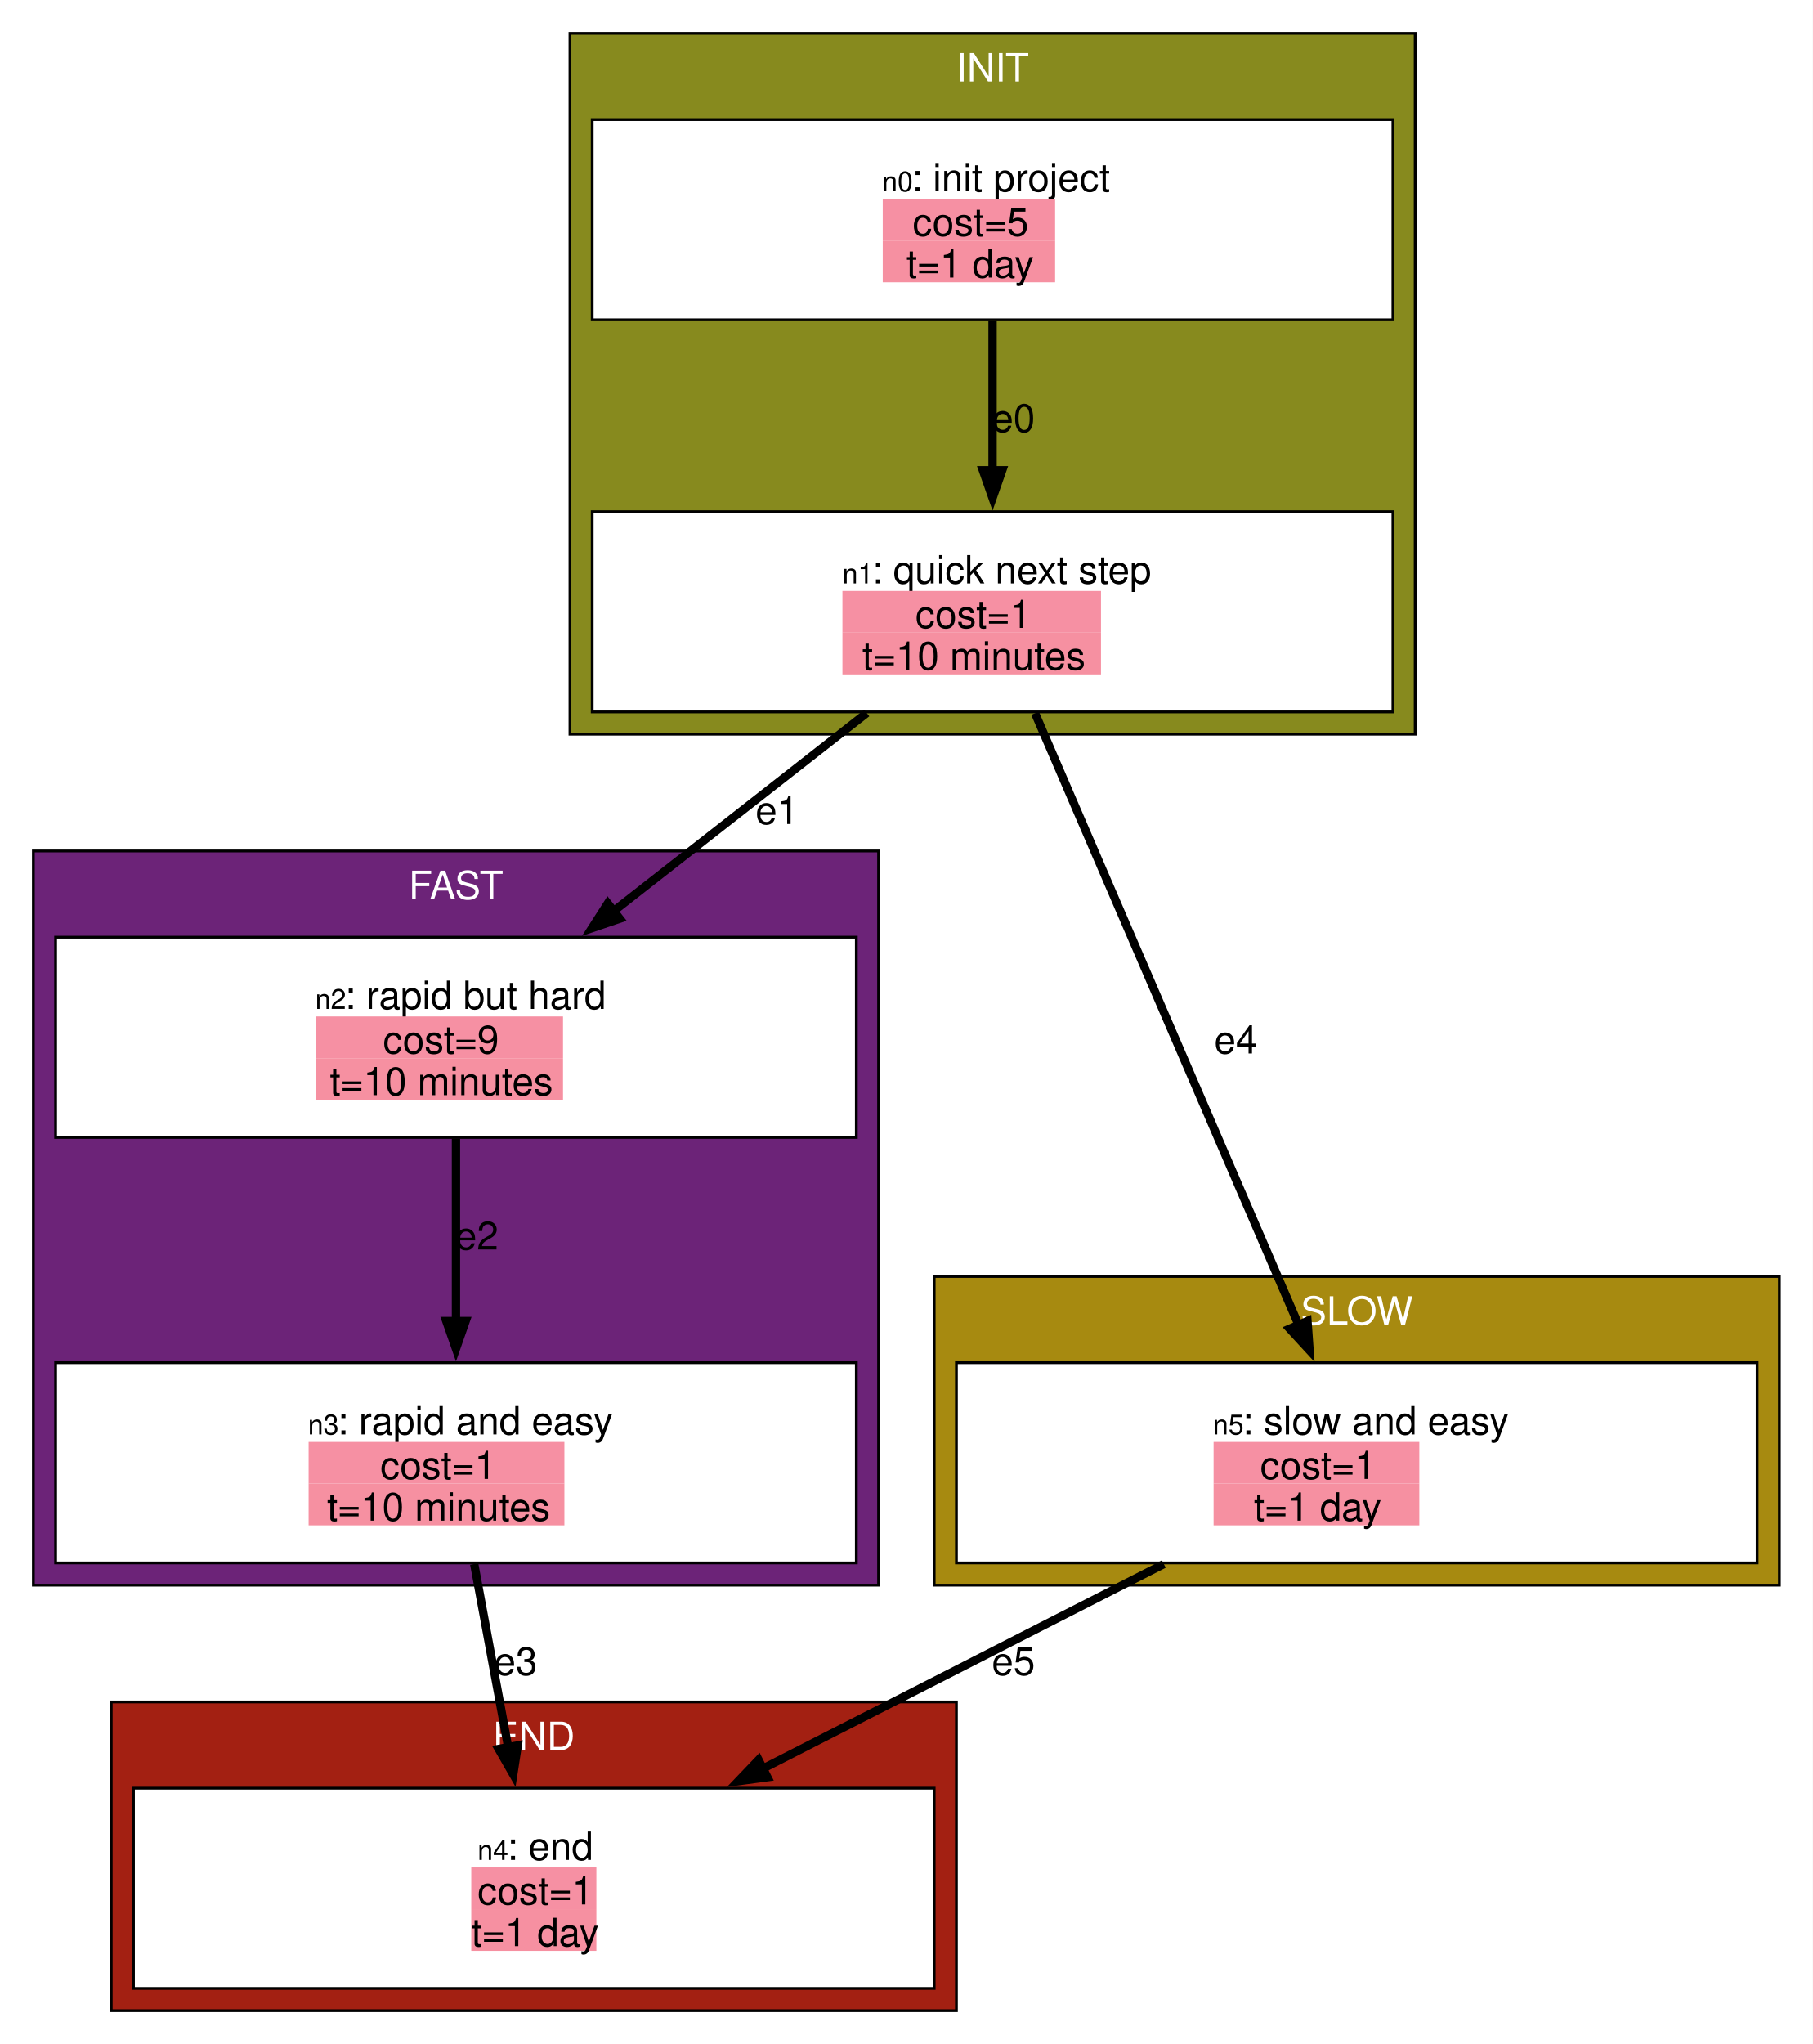
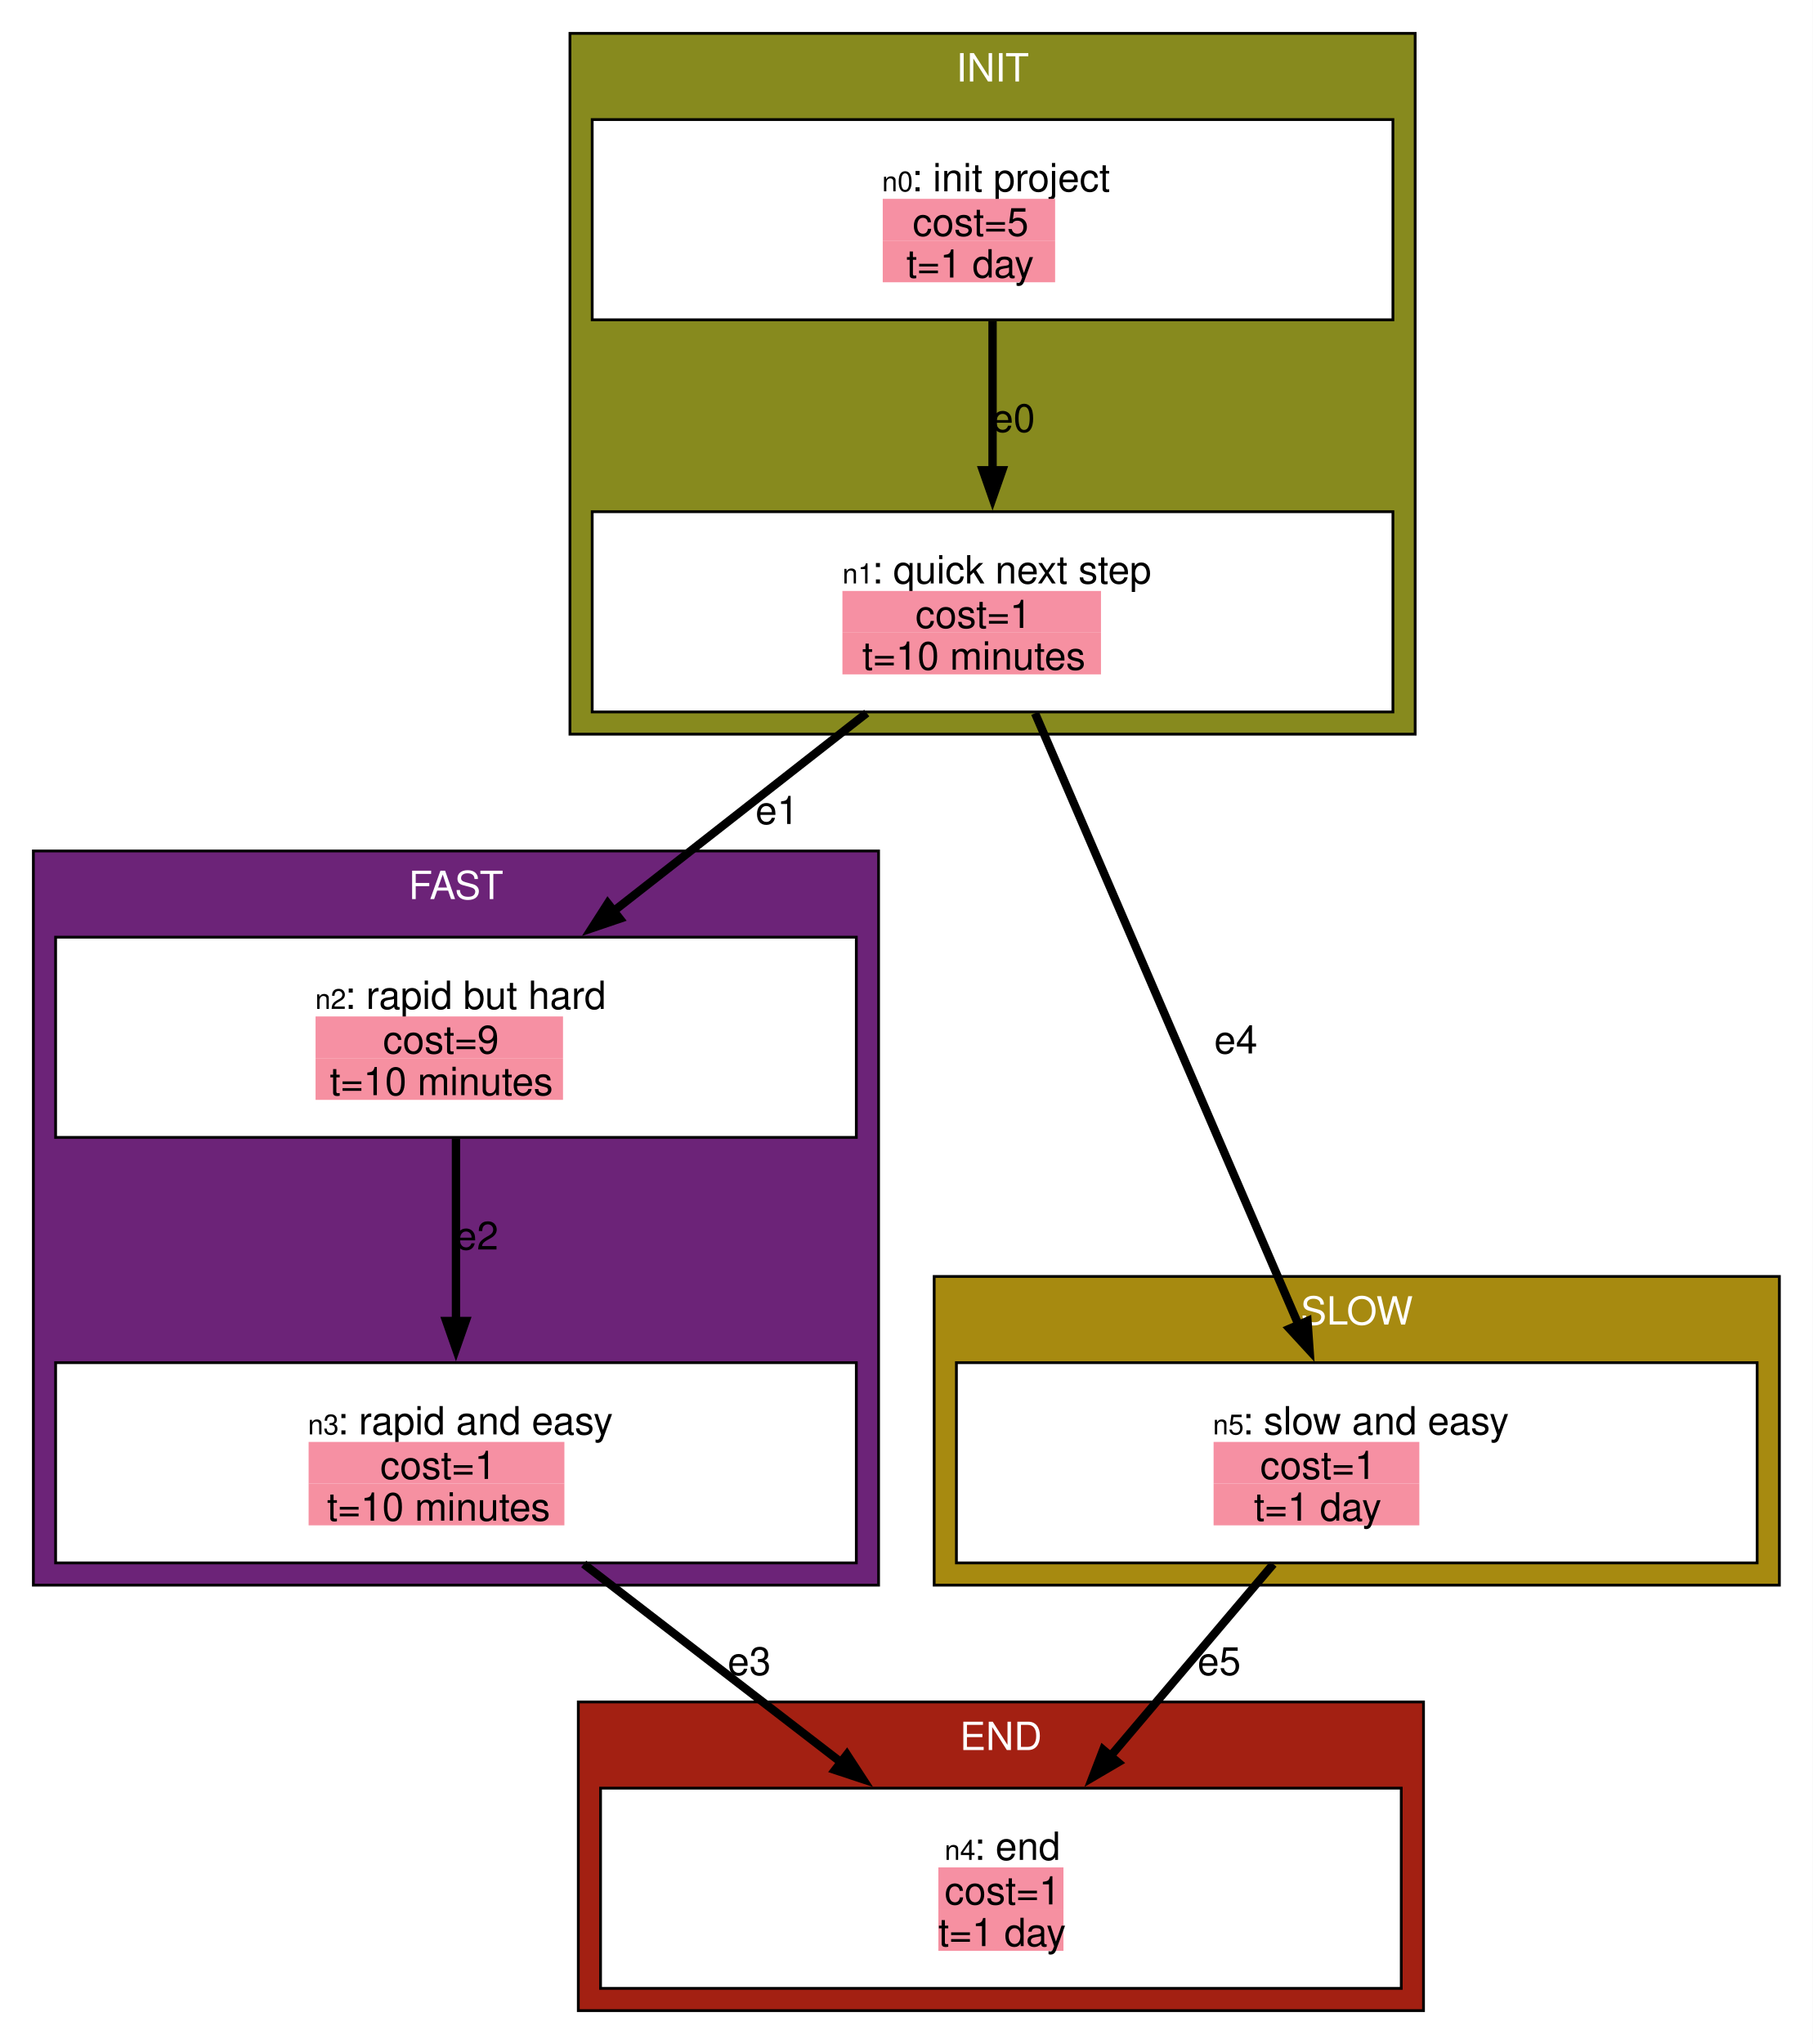
<svg xmlns="http://www.w3.org/2000/svg" width="652pt" height="735pt" viewBox="0.00 0.00 652.00 735.00">
  <g id="graph0" class="graph" transform="scale(1 1) rotate(0) translate(4 731)">
    <polygon fill="white" stroke="none" points="-4,4 -4,-731 648,-731 648,4 -4,4" />
    <g id="clust1" class="cluster">
-       <polygon fill="#a32012" stroke="black" points="36,-8 36,-119 340,-119 340,-8 36,-8" />
-       <text text-anchor="middle" x="188" y="-101.7" font-family="Helvetica,sans-Serif" font-size="14.00" fill="#ffffff">END</text>
+       <polygon fill="#a32012" stroke="black" points="204,-8 204,-119 508,-119 508,-8 204,-8" />
+       <text text-anchor="middle" x="356" y="-101.7" font-family="Helvetica,sans-Serif" font-size="14.00" fill="#ffffff">END</text>
    </g>
    <g id="clust2" class="cluster">
      <polygon fill="#6c2378" stroke="black" points="8,-161 8,-425 312,-425 312,-161 8,-161" />
      <text text-anchor="middle" x="160" y="-407.7" font-family="Helvetica,sans-Serif" font-size="14.00" fill="#ffffff">FAST</text>
    </g>
    <g id="clust3" class="cluster">
      <polygon fill="#878a1e" stroke="black" points="201,-467 201,-719 505,-719 505,-467 201,-467" />
      <text text-anchor="middle" x="353" y="-701.7" font-family="Helvetica,sans-Serif" font-size="14.00" fill="#ffffff">INIT</text>
    </g>
    <g id="clust4" class="cluster">
      <polygon fill="#a78a10" stroke="black" points="332,-161 332,-272 636,-272 636,-161 332,-161" />
      <text text-anchor="middle" x="484" y="-254.7" font-family="Helvetica,sans-Serif" font-size="14.00" fill="#ffffff">SLOW</text>
    </g>
    <g id="node1" class="node">
-       <polygon fill="#ffffff" stroke="black" points="332,-88 44,-88 44,-16 332,-16 332,-88" />
-       <text text-anchor="start" x="167.75" y="-62.2" font-family="Helvetica,sans-Serif" font-size="10.00">n4</text>
-       <text text-anchor="start" x="178.25" y="-62.2" font-family="Helvetica,sans-Serif" font-size="14.00">: end</text>
-       <polygon fill="#f690a3" stroke="none" points="165.5,-44.5 165.5,-59.5 210.5,-59.5 210.5,-44.5 165.5,-44.5" />
-       <text text-anchor="start" x="167.75" y="-46.2" font-family="Helvetica,sans-Serif" font-size="14.00">cost=1</text>
-       <polygon fill="#f690a1" stroke="none" points="165.5,-29.5 165.5,-44.5 210.5,-44.5 210.5,-29.5 165.5,-29.5" />
-       <text text-anchor="start" x="165.5" y="-31.2" font-family="Helvetica,sans-Serif" font-size="14.00">t=1 day</text>
+       <polygon fill="#ffffff" stroke="black" points="500,-88 212,-88 212,-16 500,-16 500,-88" />
+       <text text-anchor="start" x="335.75" y="-62.2" font-family="Helvetica,sans-Serif" font-size="10.00">n4</text>
+       <text text-anchor="start" x="346.25" y="-62.2" font-family="Helvetica,sans-Serif" font-size="14.00">: end</text>
+       <polygon fill="#f690a3" stroke="none" points="333.5,-44.5 333.5,-59.5 378.5,-59.5 378.5,-44.5 333.5,-44.5" />
+       <text text-anchor="start" x="335.75" y="-46.2" font-family="Helvetica,sans-Serif" font-size="14.00">cost=1</text>
+       <polygon fill="#f690a1" stroke="none" points="333.5,-29.5 333.5,-44.5 378.5,-44.5 378.5,-29.5 333.5,-29.5" />
+       <text text-anchor="start" x="333.5" y="-31.2" font-family="Helvetica,sans-Serif" font-size="14.00">t=1 day</text>
    </g>
    <g id="node2" class="node">
      <polygon fill="#ffffff" stroke="black" points="304,-394 16,-394 16,-322 304,-322 304,-394" />
      <text text-anchor="start" x="109.38" y="-368.2" font-family="Helvetica,sans-Serif" font-size="10.00">n2</text>
      <text text-anchor="start" x="119.88" y="-368.2" font-family="Helvetica,sans-Serif" font-size="14.00">: rapid but hard</text>
      <polygon fill="#f690a3" stroke="none" points="109.5,-350.5 109.5,-365.5 198.5,-365.5 198.5,-350.5 109.5,-350.5" />
      <text text-anchor="start" x="133.75" y="-352.2" font-family="Helvetica,sans-Serif" font-size="14.00">cost=9</text>
      <polygon fill="#f690a1" stroke="none" points="109.5,-335.5 109.5,-350.5 198.5,-350.5 198.5,-335.5 109.5,-335.5" />
      <text text-anchor="start" x="114.62" y="-337.2" font-family="Helvetica,sans-Serif" font-size="14.00">t=10 minutes</text>
    </g>
    <g id="node3" class="node">
      <polygon fill="#ffffff" stroke="black" points="304,-241 16,-241 16,-169 304,-169 304,-241" />
      <text text-anchor="start" x="106.75" y="-215.2" font-family="Helvetica,sans-Serif" font-size="10.00">n3</text>
      <text text-anchor="start" x="117.25" y="-215.2" font-family="Helvetica,sans-Serif" font-size="14.00">: rapid and easy</text>
      <polygon fill="#f690a3" stroke="none" points="107,-197.5 107,-212.5 199,-212.5 199,-197.5 107,-197.5" />
      <text text-anchor="start" x="132.75" y="-199.2" font-family="Helvetica,sans-Serif" font-size="14.00">cost=1</text>
      <polygon fill="#f690a1" stroke="none" points="107,-182.5 107,-197.5 199,-197.5 199,-182.5 107,-182.5" />
      <text text-anchor="start" x="113.62" y="-184.2" font-family="Helvetica,sans-Serif" font-size="14.00">t=10 minutes</text>
    </g>
    <g id="edge3" class="edge">
      <path fill="none" stroke="#000000" stroke-width="3" d="M160,-321.6C160,-301.98 160,-277.27 160,-255.74" />
      <polygon fill="#000000" stroke="#000000" stroke-width="3" points="163.5,-255.98 160,-245.98 156.5,-255.98 163.5,-255.98" />
      <text text-anchor="middle" x="167.5" y="-281.7" font-family="Helvetica,sans-Serif" font-size="14.00">e2</text>
    </g>
    <g id="edge4" class="edge">
-       <path fill="none" stroke="#000000" stroke-width="3" d="M166.56,-168.6C170.22,-148.88 174.83,-124.03 178.83,-102.43" />
-       <polygon fill="#000000" stroke="#000000" stroke-width="3" points="182.22,-103.38 180.6,-92.91 175.34,-102.1 182.22,-103.38" />
-       <text text-anchor="middle" x="181.5" y="-128.7" font-family="Helvetica,sans-Serif" font-size="14.00">e3</text>
+       <path fill="none" stroke="#000000" stroke-width="3" d="M205.95,-168.6C233.62,-147.28 269.09,-119.96 298.59,-97.23" />
+       <polygon fill="#000000" stroke="#000000" stroke-width="3" points="300.61,-100.09 306.4,-91.21 296.34,-94.54 300.61,-100.09" />
+       <text text-anchor="middle" x="265.5" y="-128.7" font-family="Helvetica,sans-Serif" font-size="14.00">e3</text>
    </g>
    <g id="node4" class="node">
      <polygon fill="#ffffff" stroke="black" points="497,-688 209,-688 209,-616 497,-616 497,-688" />
      <text text-anchor="start" x="313.25" y="-662.2" font-family="Helvetica,sans-Serif" font-size="10.00">n0</text>
      <text text-anchor="start" x="323.75" y="-662.2" font-family="Helvetica,sans-Serif" font-size="14.00">: init project</text>
      <polygon fill="#f690a3" stroke="none" points="313.5,-644.5 313.5,-659.5 375.5,-659.5 375.5,-644.5 313.5,-644.5" />
      <text text-anchor="start" x="324.25" y="-646.2" font-family="Helvetica,sans-Serif" font-size="14.00">cost=5</text>
      <polygon fill="#f690a1" stroke="none" points="313.5,-629.5 313.5,-644.5 375.5,-644.5 375.5,-629.5 313.5,-629.5" />
      <text text-anchor="start" x="322" y="-631.2" font-family="Helvetica,sans-Serif" font-size="14.00">t=1 day</text>
    </g>
    <g id="node5" class="node">
      <polygon fill="#ffffff" stroke="black" points="497,-547 209,-547 209,-475 497,-475 497,-547" />
      <text text-anchor="start" x="299" y="-521.2" font-family="Helvetica,sans-Serif" font-size="10.00">n1</text>
      <text text-anchor="start" x="309.5" y="-521.2" font-family="Helvetica,sans-Serif" font-size="14.00">: quick next step</text>
      <polygon fill="#f690a3" stroke="none" points="299,-503.5 299,-518.5 392,-518.5 392,-503.5 299,-503.5" />
      <text text-anchor="start" x="325.25" y="-505.2" font-family="Helvetica,sans-Serif" font-size="14.00">cost=1</text>
      <polygon fill="#f690a1" stroke="none" points="299,-488.5 299,-503.5 392,-503.5 392,-488.5 299,-488.5" />
      <text text-anchor="start" x="306.12" y="-490.2" font-family="Helvetica,sans-Serif" font-size="14.00">t=10 minutes</text>
    </g>
    <g id="edge1" class="edge">
      <path fill="none" stroke="#000000" stroke-width="3" d="M353,-615.56C353,-599.23 353,-579.55 353,-561.76" />
      <polygon fill="#000000" stroke="#000000" stroke-width="3" points="356.5,-561.91 353,-551.91 349.5,-561.91 356.5,-561.91" />
      <text text-anchor="middle" x="360.5" y="-575.7" font-family="Helvetica,sans-Serif" font-size="14.00">e0</text>
    </g>
    <g id="edge2" class="edge">
      <path fill="none" stroke="#000000" stroke-width="3" d="M307.75,-474.6C280.5,-453.28 245.58,-425.96 216.53,-403.23" />
      <polygon fill="#000000" stroke="#000000" stroke-width="3" points="218.91,-400.65 208.88,-397.24 214.6,-406.16 218.91,-400.65" />
      <text text-anchor="middle" x="275.5" y="-434.7" font-family="Helvetica,sans-Serif" font-size="14.00">e1</text>
    </g>
    <g id="node6" class="node">
      <polygon fill="#ffffff" stroke="black" points="628,-241 340,-241 340,-169 628,-169 628,-241" />
      <text text-anchor="start" x="432.25" y="-215.2" font-family="Helvetica,sans-Serif" font-size="10.00">n5</text>
      <text text-anchor="start" x="442.75" y="-215.2" font-family="Helvetica,sans-Serif" font-size="14.00">: slow and easy</text>
      <polygon fill="#f690a3" stroke="none" points="432.5,-197.5 432.5,-212.5 506.5,-212.5 506.5,-197.5 432.5,-197.5" />
      <text text-anchor="start" x="449.25" y="-199.2" font-family="Helvetica,sans-Serif" font-size="14.00">cost=1</text>
      <polygon fill="#f690a1" stroke="none" points="432.5,-182.5 432.5,-197.5 506.5,-197.5 506.5,-182.5 432.5,-182.5" />
      <text text-anchor="start" x="447" y="-184.2" font-family="Helvetica,sans-Serif" font-size="14.00">t=1 day</text>
    </g>
    <g id="edge5" class="edge">
      <path fill="none" stroke="#000000" stroke-width="3" d="M368.28,-474.53C391.75,-420.07 436.71,-315.74 463.15,-254.38" />
      <polygon fill="#000000" stroke="#000000" stroke-width="3" points="466.27,-255.98 467.02,-245.41 459.84,-253.21 466.27,-255.98" />
      <text text-anchor="middle" x="440.5" y="-352.2" font-family="Helvetica,sans-Serif" font-size="14.00">e4</text>
    </g>
    <g id="edge6" class="edge">
-       <path fill="none" stroke="#000000" stroke-width="3" d="M414.6,-168.6C371.43,-146.57 315.69,-118.14 270.29,-94.98" />
-       <polygon fill="#000000" stroke="#000000" stroke-width="3" points="272.02,-91.93 261.52,-90.51 268.84,-98.17 272.02,-91.93" />
-       <text text-anchor="middle" x="360.5" y="-128.7" font-family="Helvetica,sans-Serif" font-size="14.00">e5</text>
+       <path fill="none" stroke="#000000" stroke-width="3" d="M453.99,-168.6C436.48,-147.94 414.19,-121.64 395.29,-99.35" />
+       <polygon fill="#000000" stroke="#000000" stroke-width="3" points="398.12,-97.27 388.98,-91.91 392.78,-101.8 398.12,-97.27" />
+       <text text-anchor="middle" x="434.5" y="-128.7" font-family="Helvetica,sans-Serif" font-size="14.00">e5</text>
    </g>
  </g>
</svg>
